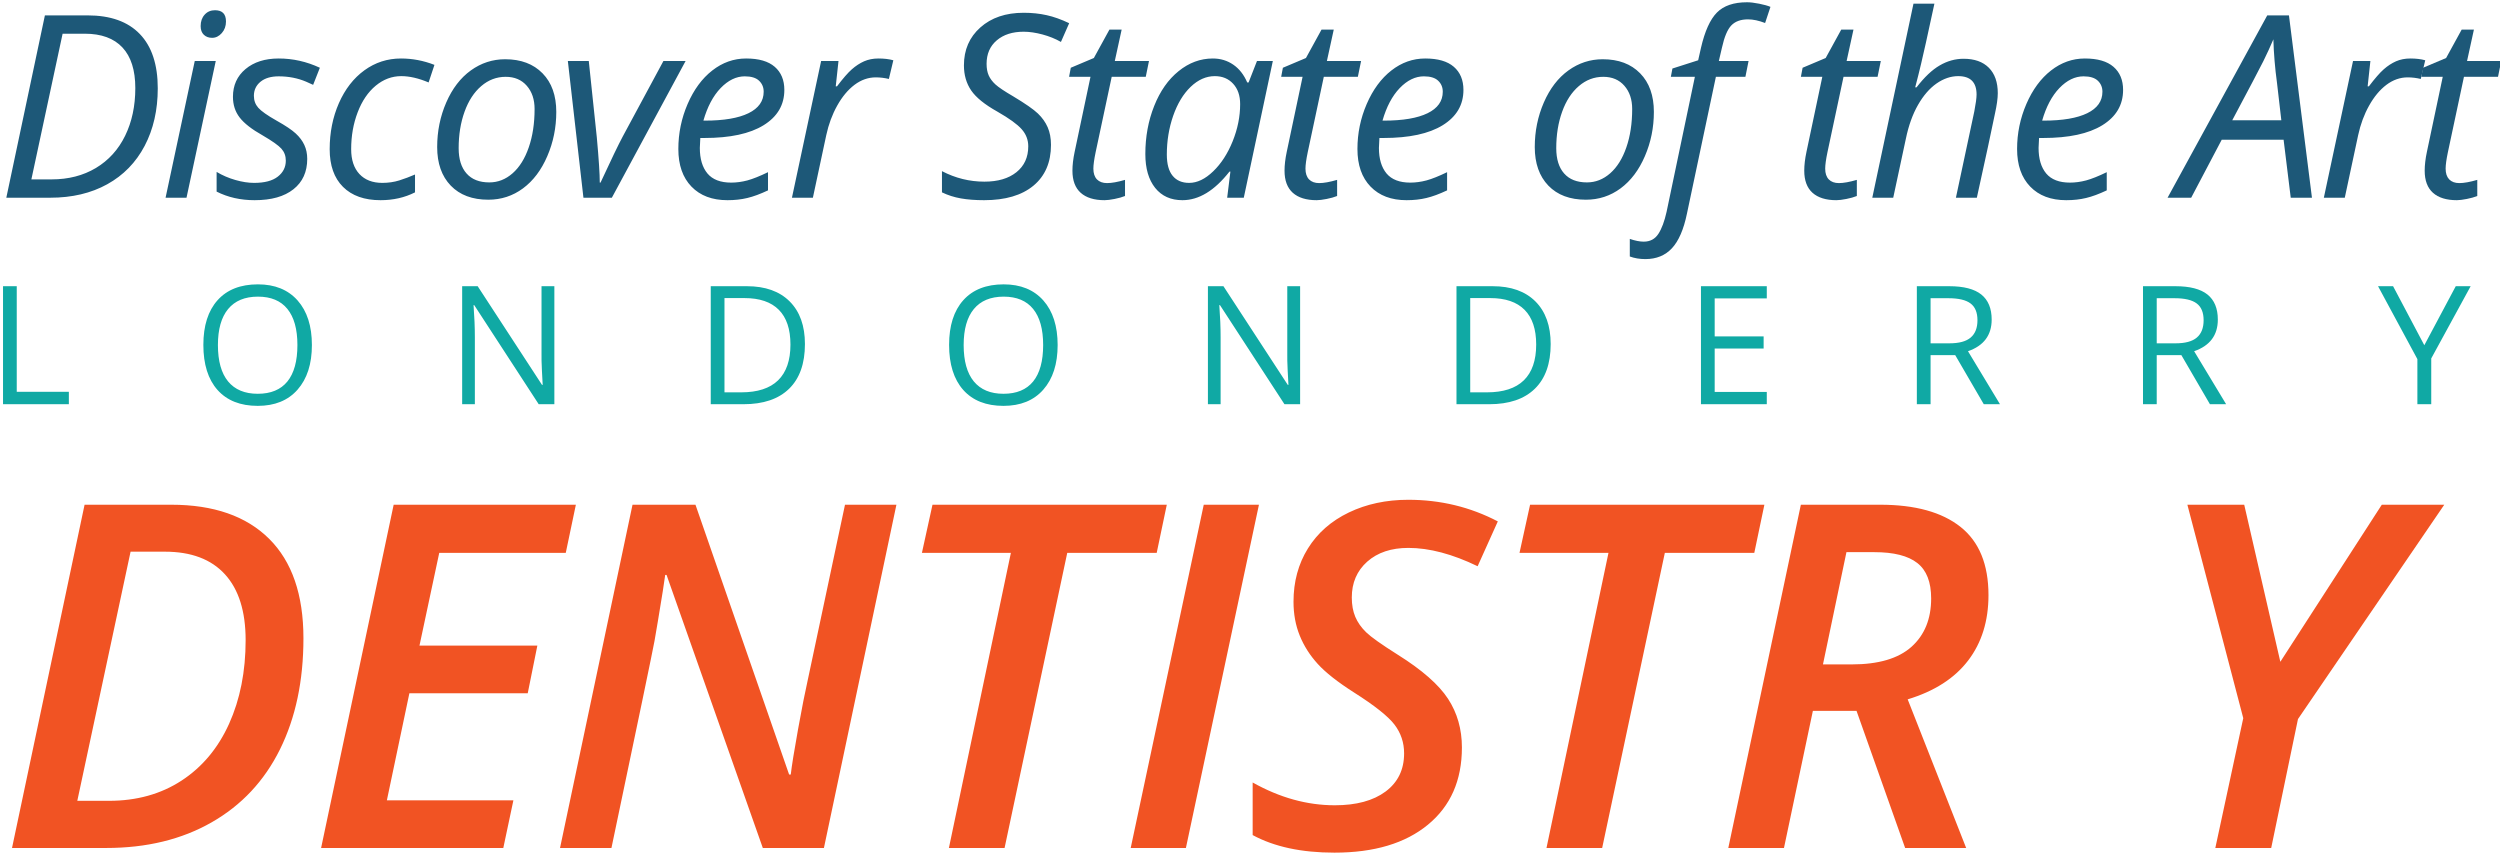
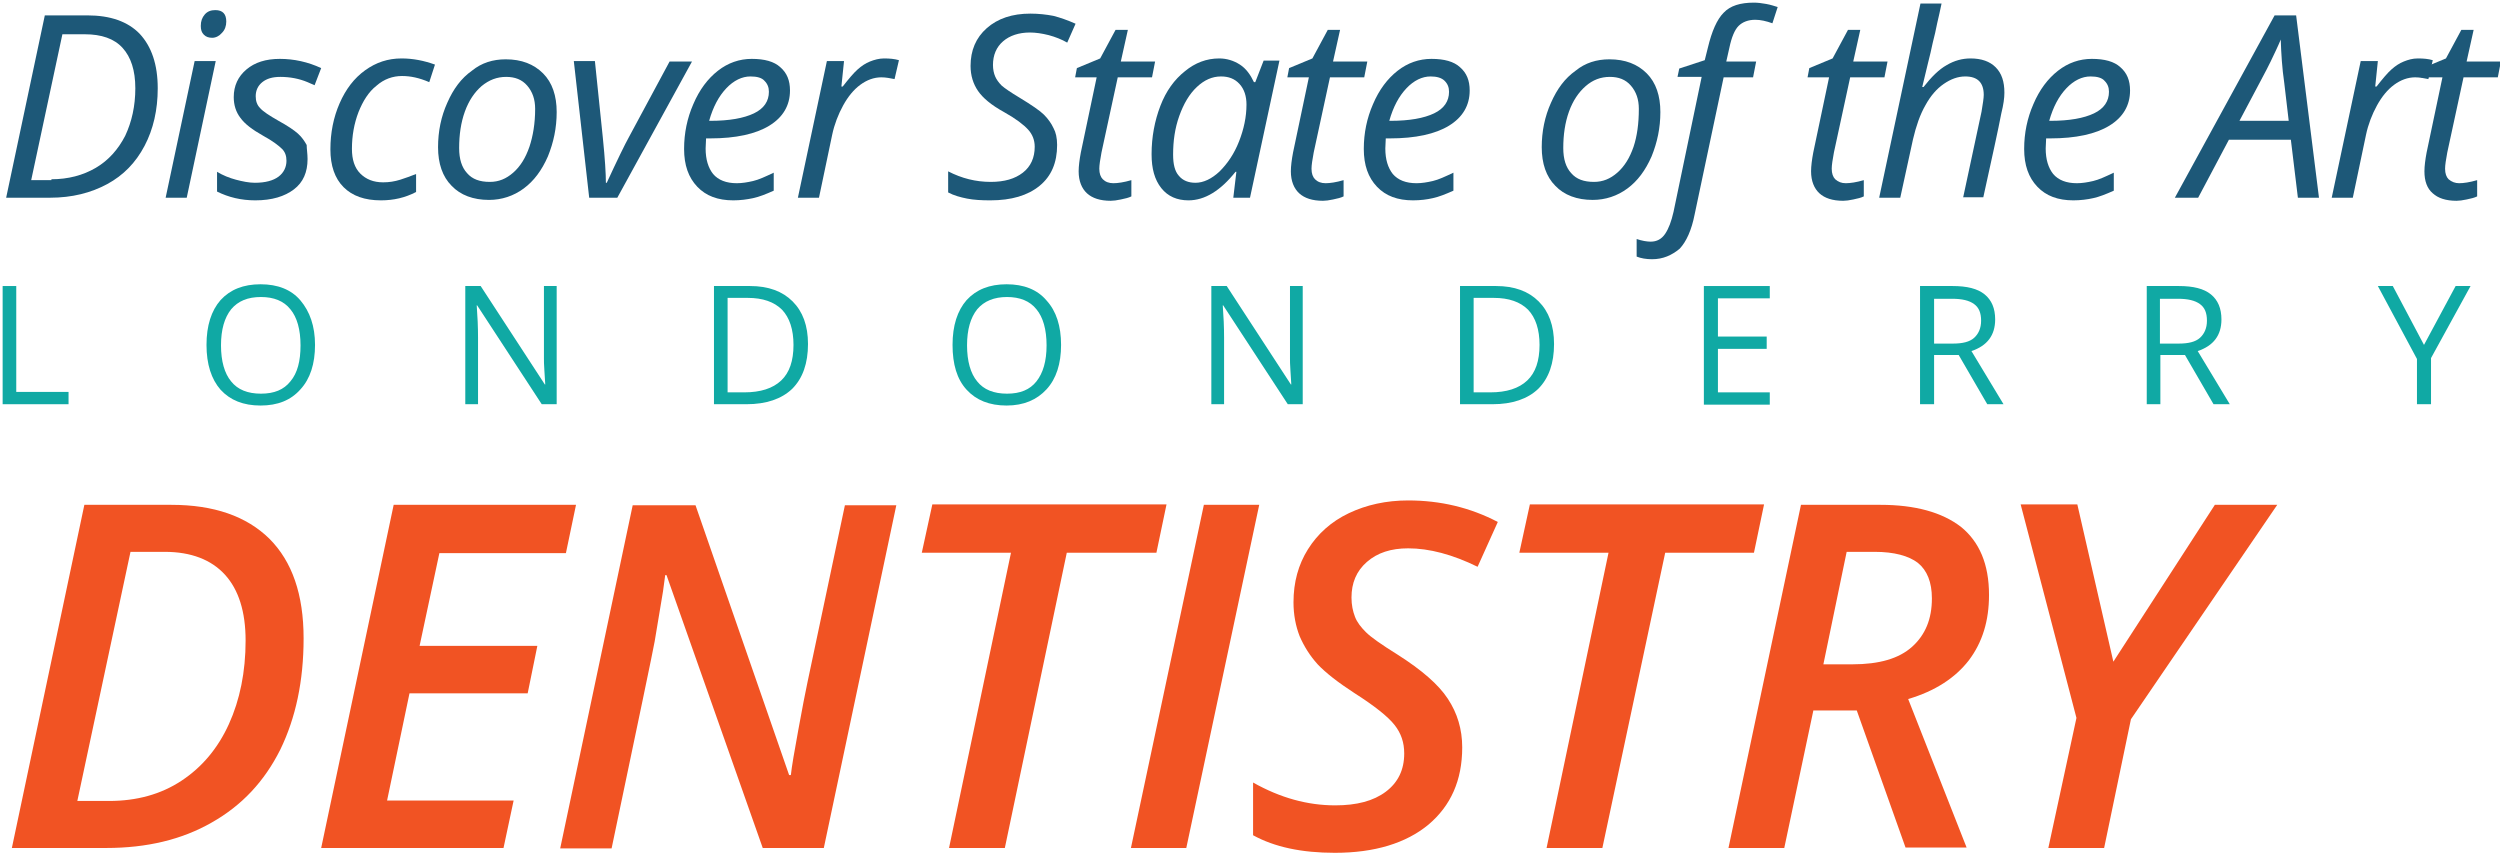
- <svg xmlns="http://www.w3.org/2000/svg" width="569px" height="195px" viewBox="0 0 569 195" version="1.1">
-   <defs />
-   <g id="Page-1" stroke="none" stroke-width="1" fill="none" fill-rule="evenodd">
+ <svg xmlns="http://www.w3.org/2000/svg" version="1.1" id="Layer_1" x="0px" y="0px" viewBox="0 0 569 195" style="enable-background:new 0 0 569 195;" xml:space="preserve">
+   <style type="text/css">
+ 	.st0{enable-background:new    ;}
+ 	.st1{fill:#1D5878;}
+ 	.st2{fill:#10A9A4;}
+ 	.st3{fill:#F15323;}
+ </style>
+   <g id="Page-1">
    <g id="Calvin-Website" transform="translate(-71, -179)">
      <g id="Slide1" transform="translate(0, 93)">
        <g id="Text-Layer" transform="translate(68, 69)">
-           <text id="Discover-State-of-th" font-family="OpenSans-Italic, Open Sans" font-size="58.14" font-style="italic" font-weight="normal" letter-spacing="-1.71" fill="#1D5878">
-             <tspan x="2" y="62">Discover State of the Ar</tspan>
-             <tspan x="551.53" y="62">t</tspan>
-           </text>
-           <text id="LONDONDERRY" font-family="OpenSans-Semibold, Open Sans" font-size="37.62" font-weight="500" letter-spacing="28.215" fill="#10A9A4">
-             <tspan x="0" y="109">LONDONDERR</tspan>
-             <tspan x="544.241" y="109">Y</tspan>
-           </text>
-           <text id="DENTISTRY" font-family="OpenSans-ExtraboldItalic, Open Sans" font-size="109.44" font-style="italic" font-weight="600" letter-spacing="-3.078" fill="#F15323">
-             <tspan x="2" y="210">DENTISTR</tspan>
-             <tspan x="490.91" y="210">Y</tspan>
-           </text>
+           <g class="st0">
+             <path class="st1" d="M38.9,37.1c0,4.9-1,9.3-3,13.1c-2,3.8-4.8,6.7-8.5,8.7c-3.7,2-8,3.1-13,3.1h-10l8.8-41.5h9.7       c5.2,0,9.2,1.4,11.9,4.2C37.5,27.6,38.9,31.7,38.9,37.1z M14.7,57.8c3.8,0,7.2-0.9,10.1-2.6c2.9-1.7,5.1-4.2,6.7-7.3       c1.5-3.2,2.3-6.8,2.3-10.8c0-4.1-1-7.1-2.9-9.2c-1.9-2.1-4.8-3.1-8.6-3.1h-5.1l-7.1,33.2H14.7z" />
+             <path class="st1" d="M45.5,62h-4.8l6.6-31.1h4.8L45.5,62z M48.7,22.9c0-1.1,0.3-1.9,0.9-2.6c0.6-0.7,1.4-1,2.4-1       c1.7,0,2.5,0.9,2.5,2.6c0,1-0.3,1.9-1,2.6c-0.6,0.7-1.4,1.1-2.2,1.1c-0.8,0-1.4-0.2-1.9-0.7S48.7,23.8,48.7,22.9z" />
+             <path class="st1" d="M73,53.2c0,3-1,5.3-3.1,6.9s-5,2.5-8.8,2.5c-3.2,0-6.1-0.7-8.7-2v-4.5c1.3,0.8,2.8,1.4,4.3,1.8       c1.5,0.4,3,0.7,4.3,0.7c2.4,0,4.2-0.5,5.4-1.4c1.2-0.9,1.8-2.2,1.8-3.6c0-1.1-0.3-2-1-2.7c-0.7-0.7-2.1-1.8-4.3-3       c-2.5-1.4-4.2-2.7-5.2-4.1c-1-1.3-1.5-2.9-1.5-4.7c0-2.6,1-4.7,2.9-6.3c1.9-1.6,4.4-2.4,7.6-2.4c3.2,0,6.4,0.7,9.4,2.1       l-1.5,3.9l-1.6-0.7c-1.9-0.8-4-1.2-6.2-1.2c-1.8,0-3.1,0.4-4.1,1.2s-1.5,1.9-1.5,3.2c0,1.1,0.3,2,1,2.7       c0.7,0.8,2.1,1.7,4.2,2.9c2,1.1,3.5,2.1,4.4,2.9s1.5,1.7,2,2.6C72.8,50.9,73,52,73,53.2z" />
+             <path class="st1" d="M89.7,62.6c-3.7,0-6.5-1-8.5-3c-2-2-3-4.9-3-8.6c0-3.8,0.7-7.3,2.1-10.5c1.4-3.2,3.3-5.7,5.8-7.5       s5.2-2.7,8.3-2.7c2.6,0,5.1,0.5,7.6,1.4l-1.3,4c-2.3-1-4.3-1.4-6.2-1.4c-2.1,0-4.1,0.7-5.8,2.2c-1.8,1.4-3.1,3.5-4.1,6       c-1,2.6-1.5,5.4-1.5,8.4c0,2.4,0.6,4.3,1.9,5.6c1.3,1.3,3,2,5.2,2c1.4,0,2.6-0.2,3.9-0.6c1.2-0.4,2.4-0.8,3.6-1.3v4.1       C95.2,62,92.6,62.6,89.7,62.6z" />
+             <path class="st1" d="M118.1,30.5c3.6,0,6.4,1.1,8.5,3.2c2.1,2.1,3.1,5.1,3.1,8.8c0,3.6-0.7,6.9-2,10.1       c-1.4,3.2-3.2,5.6-5.5,7.3c-2.3,1.7-5,2.6-7.9,2.6c-3.6,0-6.5-1.1-8.5-3.2c-2.1-2.1-3.1-5.1-3.1-8.8c0-3.6,0.7-7,2.1-10.1       c1.4-3.2,3.2-5.6,5.6-7.3C112.6,31.3,115.2,30.5,118.1,30.5z M124.8,41.8c0-2.2-0.6-3.9-1.8-5.3c-1.2-1.4-2.8-2-4.8-2       c-2.1,0-3.9,0.7-5.6,2.1c-1.6,1.4-2.9,3.3-3.8,5.8c-0.9,2.5-1.3,5.3-1.3,8.3c0,2.5,0.6,4.4,1.8,5.7c1.2,1.4,2.9,2,5.2,2       c2,0,3.7-0.7,5.3-2.1c1.6-1.4,2.8-3.3,3.7-5.9C124.3,48,124.8,45.1,124.8,41.8z" />
+             <path class="st1" d="M137.1,62l-3.5-31.1h4.8l1.8,17.4c0.5,4.9,0.7,8.3,0.7,10.3h0.2c2.4-5.2,4.1-8.7,5.1-10.5l9.2-17.1h5.1       L143.5,62H137.1z" />
+             <path class="st1" d="M169.9,62.6c-3.5,0-6.2-1-8.2-3.1s-3-4.9-3-8.6c0-3.6,0.7-7,2.1-10.2c1.4-3.3,3.3-5.8,5.6-7.6       c2.3-1.8,4.9-2.7,7.7-2.7c2.9,0,5.1,0.6,6.5,1.9c1.5,1.3,2.2,3,2.2,5.3c0,3.4-1.6,6.1-4.7,8s-7.6,2.9-13.5,2.9h-0.9l-0.1,2.3       c0,2.5,0.6,4.4,1.7,5.8c1.2,1.4,3,2.1,5.4,2.1c1.2,0,2.4-0.2,3.7-0.5s2.8-1,4.7-1.9v4.1c-1.8,0.8-3.3,1.4-4.7,1.7       C173,62.4,171.5,62.6,169.9,62.6z M173.8,34.4c-1.9,0-3.8,0.9-5.5,2.7c-1.7,1.8-3,4.2-3.9,7.4h0.3c4.3,0,7.6-0.6,9.9-1.7       c2.3-1.1,3.4-2.8,3.4-4.9c0-1-0.3-1.8-1-2.5C176.4,34.7,175.3,34.4,173.8,34.4z" />
+             <path class="st1" d="M204.2,30.3c1.3,0,2.4,0.1,3.4,0.4l-1,4.3c-1-0.2-2-0.4-3-0.4c-1.7,0-3.3,0.6-4.8,1.7       c-1.5,1.1-2.8,2.7-3.9,4.7s-2,4.3-2.5,6.7l-3,14.3h-4.8l6.6-31.1h3.9l-0.6,5.8h0.3c1.4-1.8,2.5-3.1,3.4-3.9       c0.9-0.8,1.8-1.4,2.8-1.8S203.1,30.3,204.2,30.3z" />
+             <path class="st1" d="M243.6,50c0,4-1.3,7.1-4,9.3c-2.7,2.2-6.4,3.3-11.2,3.3c-2,0-3.8-0.1-5.3-0.4s-3-0.7-4.3-1.4V56       c3.1,1.6,6.3,2.4,9.7,2.4c3.1,0,5.5-0.7,7.3-2.1c1.8-1.4,2.7-3.4,2.7-5.9c0-1.5-0.5-2.8-1.5-3.9s-2.8-2.5-5.5-4       c-2.9-1.6-4.8-3.2-5.9-4.8c-1.1-1.6-1.7-3.5-1.7-5.7c0-3.5,1.2-6.4,3.7-8.6s5.8-3.3,9.9-3.3c1.9,0,3.6,0.2,5.2,0.5       c1.6,0.4,3.3,1,5.1,1.8l-1.9,4.3c-1.2-0.7-2.7-1.3-4.2-1.7c-1.6-0.4-3-0.6-4.3-0.6c-2.5,0-4.6,0.7-6.1,2       c-1.5,1.3-2.3,3.1-2.3,5.4c0,1,0.2,1.9,0.5,2.6c0.3,0.7,0.8,1.4,1.5,2.1c0.7,0.6,2,1.5,4,2.7c2.8,1.7,4.7,3,5.6,3.9       s1.7,2,2.2,3.1C243.3,47.1,243.6,48.4,243.6,50z" />
+             <path class="st1" d="M256.4,58.7c1,0,2.4-0.2,4.1-0.7v3.7c-0.6,0.3-1.4,0.5-2.4,0.7c-0.9,0.2-1.7,0.3-2.3,0.3       c-2.4,0-4.2-0.6-5.4-1.7s-1.9-2.8-1.9-5c0-1.2,0.2-2.7,0.5-4.3l3.6-17.1h-4.9l0.4-2.1l5.3-2.2l3.5-6.5h2.8l-1.6,7.2h7.8       l-0.7,3.6h-7.8l-3.7,17.1c-0.3,1.6-0.5,2.9-0.5,3.7c0,1.1,0.3,1.9,0.8,2.4C254.6,58.4,255.4,58.7,256.4,58.7z" />
+             <path class="st1" d="M280.5,30.3c1.7,0,3.3,0.5,4.7,1.4c1.4,0.9,2.4,2.3,3.2,4h0.3l1.9-4.9h3.6L287.5,62h-3.8l0.7-5.9h-0.2       c-3.4,4.3-7,6.5-10.7,6.5c-2.6,0-4.7-0.9-6.2-2.8c-1.5-1.9-2.2-4.4-2.2-7.7c0-3.9,0.7-7.6,2-11c1.3-3.4,3.2-6,5.6-7.9       C275,31.3,277.6,30.3,280.5,30.3z M275.1,58.6c1.8,0,3.7-0.9,5.5-2.6c1.8-1.8,3.3-4,4.4-6.8s1.7-5.6,1.7-8.4       c0-1.9-0.5-3.5-1.6-4.7s-2.5-1.7-4.2-1.7c-2,0-3.8,0.8-5.5,2.4c-1.7,1.6-3,3.8-4,6.6c-1,2.8-1.4,5.7-1.4,8.8       c0,2.2,0.4,3.8,1.3,4.8C272.2,58.1,273.5,58.6,275.1,58.6z" />
+             <path class="st1" d="M304.7,58.7c1,0,2.4-0.2,4.1-0.7v3.7c-0.6,0.3-1.4,0.5-2.4,0.7c-0.9,0.2-1.7,0.3-2.3,0.3       c-2.4,0-4.2-0.6-5.4-1.7s-1.9-2.8-1.9-5c0-1.2,0.2-2.7,0.5-4.3l3.6-17.1H296l0.4-2.1l5.3-2.2l3.5-6.5h2.8l-1.6,7.2h7.8       l-0.7,3.6h-7.8l-3.7,17.1c-0.3,1.6-0.5,2.9-0.5,3.7c0,1.1,0.3,1.9,0.8,2.4C302.9,58.4,303.7,58.7,304.7,58.7z" />
+             <path class="st1" d="M324.6,62.6c-3.5,0-6.2-1-8.2-3.1s-3-4.9-3-8.6c0-3.6,0.7-7,2.1-10.2c1.4-3.3,3.3-5.8,5.6-7.6       c2.3-1.8,4.9-2.7,7.7-2.7c2.9,0,5.1,0.6,6.5,1.9c1.5,1.3,2.2,3,2.2,5.3c0,3.4-1.6,6.1-4.7,8s-7.6,2.9-13.5,2.9h-0.9l-0.1,2.3       c0,2.5,0.6,4.4,1.7,5.8c1.2,1.4,3,2.1,5.4,2.1c1.2,0,2.4-0.2,3.7-0.5s2.8-1,4.7-1.9v4.1c-1.8,0.8-3.3,1.4-4.7,1.7       C327.8,62.4,326.3,62.6,324.6,62.6z M328.6,34.4c-1.9,0-3.8,0.9-5.5,2.7c-1.7,1.8-3,4.2-3.9,7.4h0.3c4.3,0,7.6-0.6,9.9-1.7       c2.3-1.1,3.4-2.8,3.4-4.9c0-1-0.3-1.8-1-2.5C331.1,34.7,330,34.4,328.6,34.4z" />
+             <path class="st1" d="M369.3,30.5c3.6,0,6.4,1.1,8.5,3.2c2.1,2.1,3.1,5.1,3.1,8.8c0,3.6-0.7,6.9-2,10.1       c-1.4,3.2-3.2,5.6-5.5,7.3c-2.3,1.7-5,2.6-7.9,2.6c-3.6,0-6.5-1.1-8.5-3.2c-2.1-2.1-3.1-5.1-3.1-8.8c0-3.6,0.7-7,2.1-10.1       c1.4-3.2,3.2-5.6,5.6-7.3C363.8,31.3,366.4,30.5,369.3,30.5z M376,41.8c0-2.2-0.6-3.9-1.8-5.3c-1.2-1.4-2.8-2-4.8-2       c-2.1,0-3.9,0.7-5.5,2.1c-1.6,1.4-2.9,3.3-3.8,5.8c-0.9,2.5-1.3,5.3-1.3,8.3c0,2.5,0.6,4.4,1.8,5.7c1.2,1.4,2.9,2,5.2,2       c2,0,3.7-0.7,5.3-2.1c1.6-1.4,2.8-3.3,3.7-5.9C375.6,48,376,45.1,376,41.8z" />
+             <path class="st1" d="M379,76c-1.3,0-2.5-0.2-3.5-0.6v-4c1.2,0.4,2.3,0.6,3.2,0.6c1.4,0,2.5-0.6,3.3-1.8s1.4-2.8,1.9-5l6.4-30.7       h-5.5l0.4-1.9l5.8-1.9l0.7-2.8c0.9-3.8,2.1-6.5,3.6-8c1.5-1.6,3.8-2.3,6.9-2.3c0.8,0,1.7,0.1,2.8,0.3c1.1,0.2,1.9,0.5,2.6,0.7       l-1.2,3.7c-1.4-0.5-2.7-0.8-3.9-0.8c-1.6,0-2.9,0.5-3.8,1.4c-0.9,0.9-1.6,2.6-2.1,5l-0.7,3.1h6.8l-0.7,3.6h-6.7l-6.6,31.2       c-0.7,3.6-1.9,6.2-3.4,7.8C383.5,75.1,381.5,76,379,76z" />
+             <path class="st1" d="M423.1,58.7c1,0,2.4-0.2,4.1-0.7v3.7c-0.6,0.3-1.4,0.5-2.4,0.7c-0.9,0.2-1.7,0.3-2.3,0.3       c-2.4,0-4.2-0.6-5.4-1.7s-1.9-2.8-1.9-5c0-1.2,0.2-2.7,0.5-4.3l3.6-17.1h-4.9l0.4-2.1l5.3-2.2l3.5-6.5h2.8l-1.6,7.2h7.8       l-0.7,3.6h-7.8l-3.7,17.1c-0.3,1.6-0.5,2.9-0.5,3.7c0,1.1,0.3,1.9,0.8,2.4C421.4,58.4,422.1,58.7,423.1,58.7z" />
+             <path class="st1" d="M449.8,62l4.2-19.6c0.3-1.8,0.5-3.1,0.5-3.8c0-2.8-1.4-4.2-4.2-4.2c-1.7,0-3.3,0.6-4.9,1.7       c-1.6,1.1-3,2.7-4.2,4.9c-1.2,2.1-2.1,4.7-2.8,7.7L435.5,62h-4.8l9.4-44.2h4.8c-0.3,1.6-0.7,3.1-1,4.5c-0.3,1.5-0.6,2.9-1,4.4       c-0.3,1.5-0.7,3.1-1.1,4.7s-0.8,3.4-1.3,5.4h0.3c1.8-2.3,3.5-4,5.3-5c1.7-1,3.5-1.5,5.4-1.5c2.5,0,4.4,0.7,5.7,2       c1.4,1.4,2,3.3,2,5.8c0,1.2-0.2,2.7-0.7,4.7c-0.7,3.7-2.1,10-4.1,19.1H449.8z" />
+             <path class="st1" d="M474.9,62.6c-3.5,0-6.2-1-8.2-3.1s-3-4.9-3-8.6c0-3.6,0.7-7,2.1-10.2c1.4-3.3,3.3-5.8,5.6-7.6       c2.3-1.8,4.9-2.7,7.7-2.7c2.9,0,5.1,0.6,6.5,1.9c1.5,1.3,2.2,3,2.2,5.3c0,3.4-1.6,6.1-4.7,8s-7.6,2.9-13.5,2.9h-0.9l-0.1,2.3       c0,2.5,0.6,4.4,1.7,5.8c1.2,1.4,3,2.1,5.4,2.1c1.2,0,2.4-0.2,3.7-0.5s2.8-1,4.7-1.9v4.1c-1.8,0.8-3.3,1.4-4.7,1.7       C478.1,62.4,476.5,62.6,474.9,62.6z M478.8,34.4c-1.9,0-3.8,0.9-5.5,2.7c-1.7,1.8-3,4.2-3.9,7.4h0.3c4.3,0,7.6-0.6,9.9-1.7       c2.3-1.1,3.4-2.8,3.4-4.9c0-1-0.3-1.8-1-2.5C481.4,34.7,480.3,34.4,478.8,34.4z" />
+             <path class="st1" d="M524.4,48.8h-14.1l-7,13.2H498l22.7-41.5h4.9l5.2,41.5H526L524.4,48.8z M523.9,44.4l-1-8.5       c-0.5-3.4-0.7-6.7-0.8-9.9c-0.7,1.7-1.5,3.3-2.3,5s-3.2,6.1-7.1,13.5H523.9z" />
+             <path class="st1" d="M553.3,30.3c1.3,0,2.4,0.1,3.4,0.4l-1,4.3c-1-0.2-2-0.4-3-0.4c-1.7,0-3.3,0.6-4.8,1.7       c-1.5,1.1-2.8,2.7-3.9,4.7s-2,4.3-2.5,6.7l-3,14.3h-4.8l6.6-31.1h3.9l-0.6,5.8h0.3c1.4-1.8,2.5-3.1,3.4-3.9       c0.9-0.8,1.8-1.4,2.8-1.8S552.1,30.3,553.3,30.3z" />
+           </g>
+           <g class="st0">
+             <path class="st1" d="M562.7,58.7c1,0,2.4-0.2,4.1-0.7v3.7c-0.6,0.3-1.4,0.5-2.4,0.7c-0.9,0.2-1.7,0.3-2.3,0.3       c-2.4,0-4.2-0.6-5.4-1.7c-1.3-1.1-1.9-2.8-1.9-5c0-1.2,0.2-2.7,0.5-4.3l3.6-17.1h-4.9l0.4-2.1l5.3-2.2l3.5-6.5h2.8l-1.6,7.2       h7.8l-0.7,3.6h-7.8l-3.7,17.1c-0.3,1.6-0.5,2.9-0.5,3.7c0,1.1,0.3,1.9,0.8,2.4C561,58.4,561.8,58.7,562.7,58.7z" />
+           </g>
+           <g class="st0">
+             <path class="st2" d="M6.8,106.2h11.8v2.8h-15V82.1h3.1V106.2z" />
+             <path class="st2" d="M50,95.5c0-4.4,1.1-7.8,3.2-10.2c2.2-2.4,5.2-3.6,9.1-3.6s7,1.2,9.1,3.7s3.3,5.8,3.3,10.1       s-1.1,7.7-3.3,10.1c-2.2,2.5-5.2,3.7-9.1,3.7s-6.9-1.2-9.1-3.6C51.1,103.3,50,99.9,50,95.5z M71.4,95.6c0-3.6-0.8-6.4-2.3-8.2       c-1.5-1.9-3.8-2.8-6.7-2.8c-3,0-5.2,0.9-6.8,2.8c-1.5,1.9-2.3,4.6-2.3,8.2c0,3.6,0.8,6.4,2.3,8.2c1.5,1.9,3.8,2.8,6.8,2.8       c3,0,5.2-0.9,6.7-2.8C70.7,101.9,71.4,99.2,71.4,95.6z" />
+             <path class="st2" d="M129.9,109h-3.6l-14.7-22.5h-0.1c0.2,2.6,0.3,5,0.3,7.3V109h-2.9V82.1h3.5l14.6,22.4h0.1l-0.2-3.2       c-0.1-1.3-0.1-2.2-0.1-2.7s0-0.9,0-1.1V82.1h2.9V109z" />
+             <path class="st2" d="M165.5,82.1h8.2c4.2,0,7.4,1.2,9.7,3.5s3.5,5.5,3.5,9.7c0,4.4-1.2,7.8-3.6,10.2c-2.4,2.3-5.9,3.5-10.4,3.5       h-7.4V82.1z M168.6,84.8v21.5h3.8c3.7,0,6.5-0.9,8.4-2.7s2.8-4.5,2.8-8.1c0-3.5-0.9-6.2-2.6-8c-1.8-1.8-4.4-2.7-7.8-2.7H168.6z       " />
+             <path class="st2" d="M219.8,95.5c0-4.4,1.1-7.8,3.2-10.2c2.2-2.4,5.2-3.6,9.1-3.6c3.9,0,7,1.2,9.1,3.7       c2.2,2.4,3.3,5.8,3.3,10.1s-1.1,7.7-3.3,10.1s-5.2,3.7-9.1,3.7c-3.9,0-6.9-1.2-9.1-3.6C220.8,103.3,219.8,99.9,219.8,95.5z        M241.2,95.6c0-3.6-0.8-6.4-2.3-8.2c-1.5-1.9-3.8-2.8-6.7-2.8s-5.2,0.9-6.8,2.8c-1.5,1.9-2.3,4.6-2.3,8.2       c0,3.6,0.8,6.4,2.3,8.2c1.5,1.9,3.8,2.8,6.8,2.8s5.2-0.9,6.7-2.8C240.4,101.9,241.2,99.2,241.2,95.6z" />
+             <path class="st2" d="M299.7,109h-3.6l-14.7-22.5h-0.1c0.2,2.6,0.3,5,0.3,7.3V109h-2.9V82.1h3.5l14.6,22.4h0.1l-0.2-3.2       c-0.1-1.3-0.1-2.2-0.1-2.7s0-0.9,0-1.1V82.1h2.9V109z" />
+             <path class="st2" d="M335.3,82.1h8.2c4.2,0,7.4,1.2,9.7,3.5s3.5,5.5,3.5,9.7c0,4.4-1.2,7.8-3.6,10.2c-2.4,2.3-5.9,3.5-10.4,3.5       h-7.4V82.1z M338.4,84.8v21.5h3.8c3.7,0,6.5-0.9,8.4-2.7s2.8-4.5,2.8-8.1c0-3.5-0.9-6.2-2.6-8c-1.8-1.8-4.4-2.7-7.8-2.7H338.4z       " />
+             <path class="st2" d="M405.9,84.9H394v8.7h11.1v2.8H394v9.9h11.8v2.8h-15V82.1h15V84.9z" />
+             <path class="st2" d="M440,82.1h7.4c3.3,0,5.7,0.6,7.3,1.9c1.6,1.3,2.4,3.2,2.4,5.7c0,3.6-1.8,6-5.4,7.2L459,109h-3.7l-6.5-11.2       h-5.6V109H440V82.1z M443.2,84.9v10.3h4.3c2.2,0,3.8-0.4,4.8-1.3c1-0.9,1.6-2.2,1.6-3.9c0-1.8-0.5-3-1.6-3.8s-2.7-1.2-5-1.2       H443.2z" />
+             <path class="st2" d="M491.5,82.1h7.4c3.3,0,5.7,0.6,7.3,1.9c1.6,1.3,2.4,3.2,2.4,5.7c0,3.6-1.8,6-5.4,7.2l7.3,12.1h-3.7       l-6.5-11.2h-5.6V109h-3.1V82.1z M494.6,84.9v10.3h4.3c2.2,0,3.8-0.4,4.8-1.3c1-0.9,1.6-2.2,1.6-3.9c0-1.8-0.5-3-1.6-3.8       s-2.7-1.2-5-1.2H494.6z" />
+           </g>
+           <g class="st0">
+             <path class="st2" d="M556.3,109h-3.2V98.7l-8.9-16.6h3.4l7.1,13.4l7.2-13.4h3.4l-9,16.4V109z" />
+           </g>
+           <g class="st0">
+             <path class="st3" d="M72.1,162.3c0,9.7-1.8,18.1-5.3,25.3c-3.6,7.2-8.7,12.7-15.6,16.6c-6.8,3.9-14.8,5.8-24,5.8H5.7l16.5-78.1       H42c9.7,0,17.1,2.6,22.3,7.7C69.5,144.8,72.1,152.3,72.1,162.3z M27.8,199.3c6.3,0,11.8-1.5,16.5-4.6       c4.7-3.1,8.3-7.4,10.8-12.9s3.8-11.9,3.8-19c0-6.6-1.6-11.6-4.7-15c-3.1-3.4-7.7-5.2-13.7-5.2h-7.8l-12.1,56.7H27.8z" />
+             <path class="st3" d="M117.6,210H76.1l16.5-78.1h41.5l-2.3,11H103l-4.5,21.1h26.8l-2.2,10.8H96.2l-5.1,24.4h28.8L117.6,210z" />
+             <path class="st3" d="M190.5,210h-13.9l-21.9-62.1h-0.3l-0.5,3.7c-0.9,5.3-1.5,9.1-1.9,11.4c-0.4,2.3-3.7,18-9.8,47.1h-11.7       l16.5-78.1h14.3l21.3,61.4h0.4c0.2-1.9,0.8-5.4,1.7-10.3c0.9-4.9,1.6-8.6,2.1-10.9l8.5-40.2h11.7L190.5,210z" />
+             <path class="st3" d="M231.7,210H219l14.1-67.2h-20.3l2.4-11h53.3l-2.3,11h-20.4L231.7,210z" />
+             <path class="st3" d="M260.4,210l16.6-78.1h12.6L273,210H260.4z" />
+             <path class="st3" d="M335.8,187.1c0,7.5-2.6,13.3-7.7,17.6c-5.1,4.2-12.2,6.4-21.3,6.4c-7.5,0-13.7-1.3-18.6-4v-12       c6.2,3.5,12.4,5.2,18.7,5.2c4.9,0,8.7-1,11.5-3.1c2.8-2.1,4.2-5,4.2-8.7c0-2.5-0.7-4.6-2.2-6.5c-1.5-1.9-4.5-4.3-9.2-7.3       c-3.7-2.4-6.5-4.6-8.3-6.5c-1.8-2-3.1-4.1-4.1-6.4c-0.9-2.3-1.4-4.9-1.4-7.7c0-4.6,1.1-8.6,3.3-12.1c2.2-3.5,5.3-6.3,9.3-8.2       s8.5-2.9,13.5-2.9c7.3,0,14.1,1.6,20.4,4.9l-4.6,10.2c-5.7-2.8-11-4.2-15.8-4.2c-3.9,0-7,1-9.4,3.1c-2.4,2.1-3.5,4.8-3.5,8.1       c0,1.7,0.3,3.1,0.8,4.4c0.5,1.3,1.4,2.4,2.5,3.5c1.1,1.1,3.5,2.8,7.2,5.1c5.5,3.5,9.3,6.8,11.4,10       C334.7,179.3,335.8,183,335.8,187.1z" />
+             <path class="st3" d="M367.7,210h-12.7l14.1-67.2h-20.3l2.4-11h53.3l-2.3,11H382L367.7,210z" />
+             <path class="st3" d="M415.7,178.8l-6.6,31.2h-12.7l16.5-78.1H431c7.9,0,14,1.7,18.3,5c4.2,3.4,6.4,8.5,6.4,15.5       c0,5.9-1.5,10.8-4.6,14.9c-3.1,4-7.7,7-13.8,8.8l13.3,33.8h-13.9l-11.1-31.2H415.7z M418,168.2h6.6c6.1,0,10.6-1.3,13.6-4       s4.5-6.3,4.5-11c0-3.7-1.1-6.4-3.2-8.1c-2.1-1.6-5.4-2.5-9.8-2.5h-6.4L418,168.2z" />
+           </g>
+           <g class="st0">
+             <path class="st3" d="M484,167.6l23.1-35.7h14.2L488,180.7l-6.1,29.3h-12.7l6.4-29.6l-12.7-48.6h12.9L484,167.6z" />
+           </g>
        </g>
      </g>
    </g>
  </g>
</svg>
